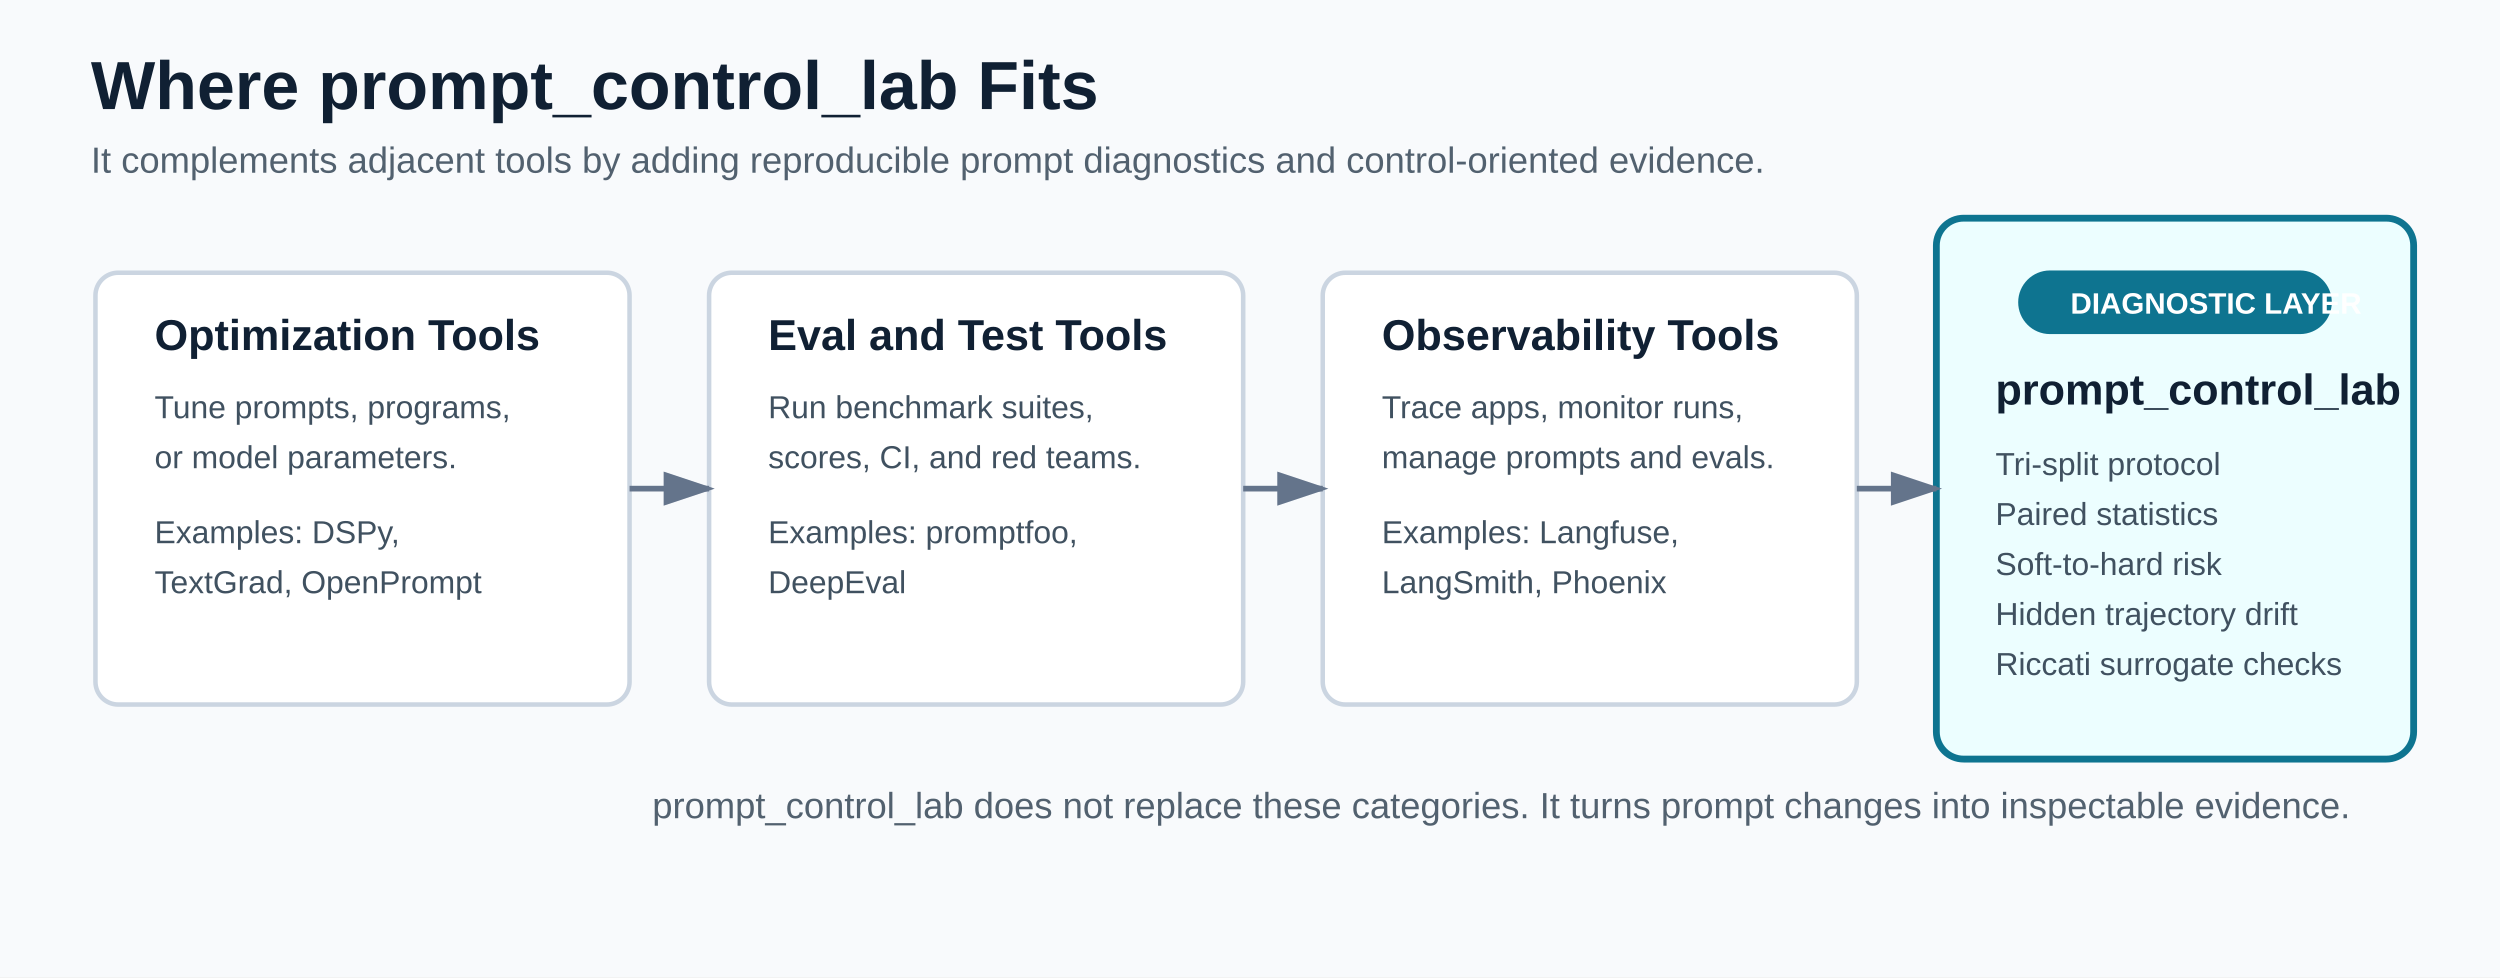
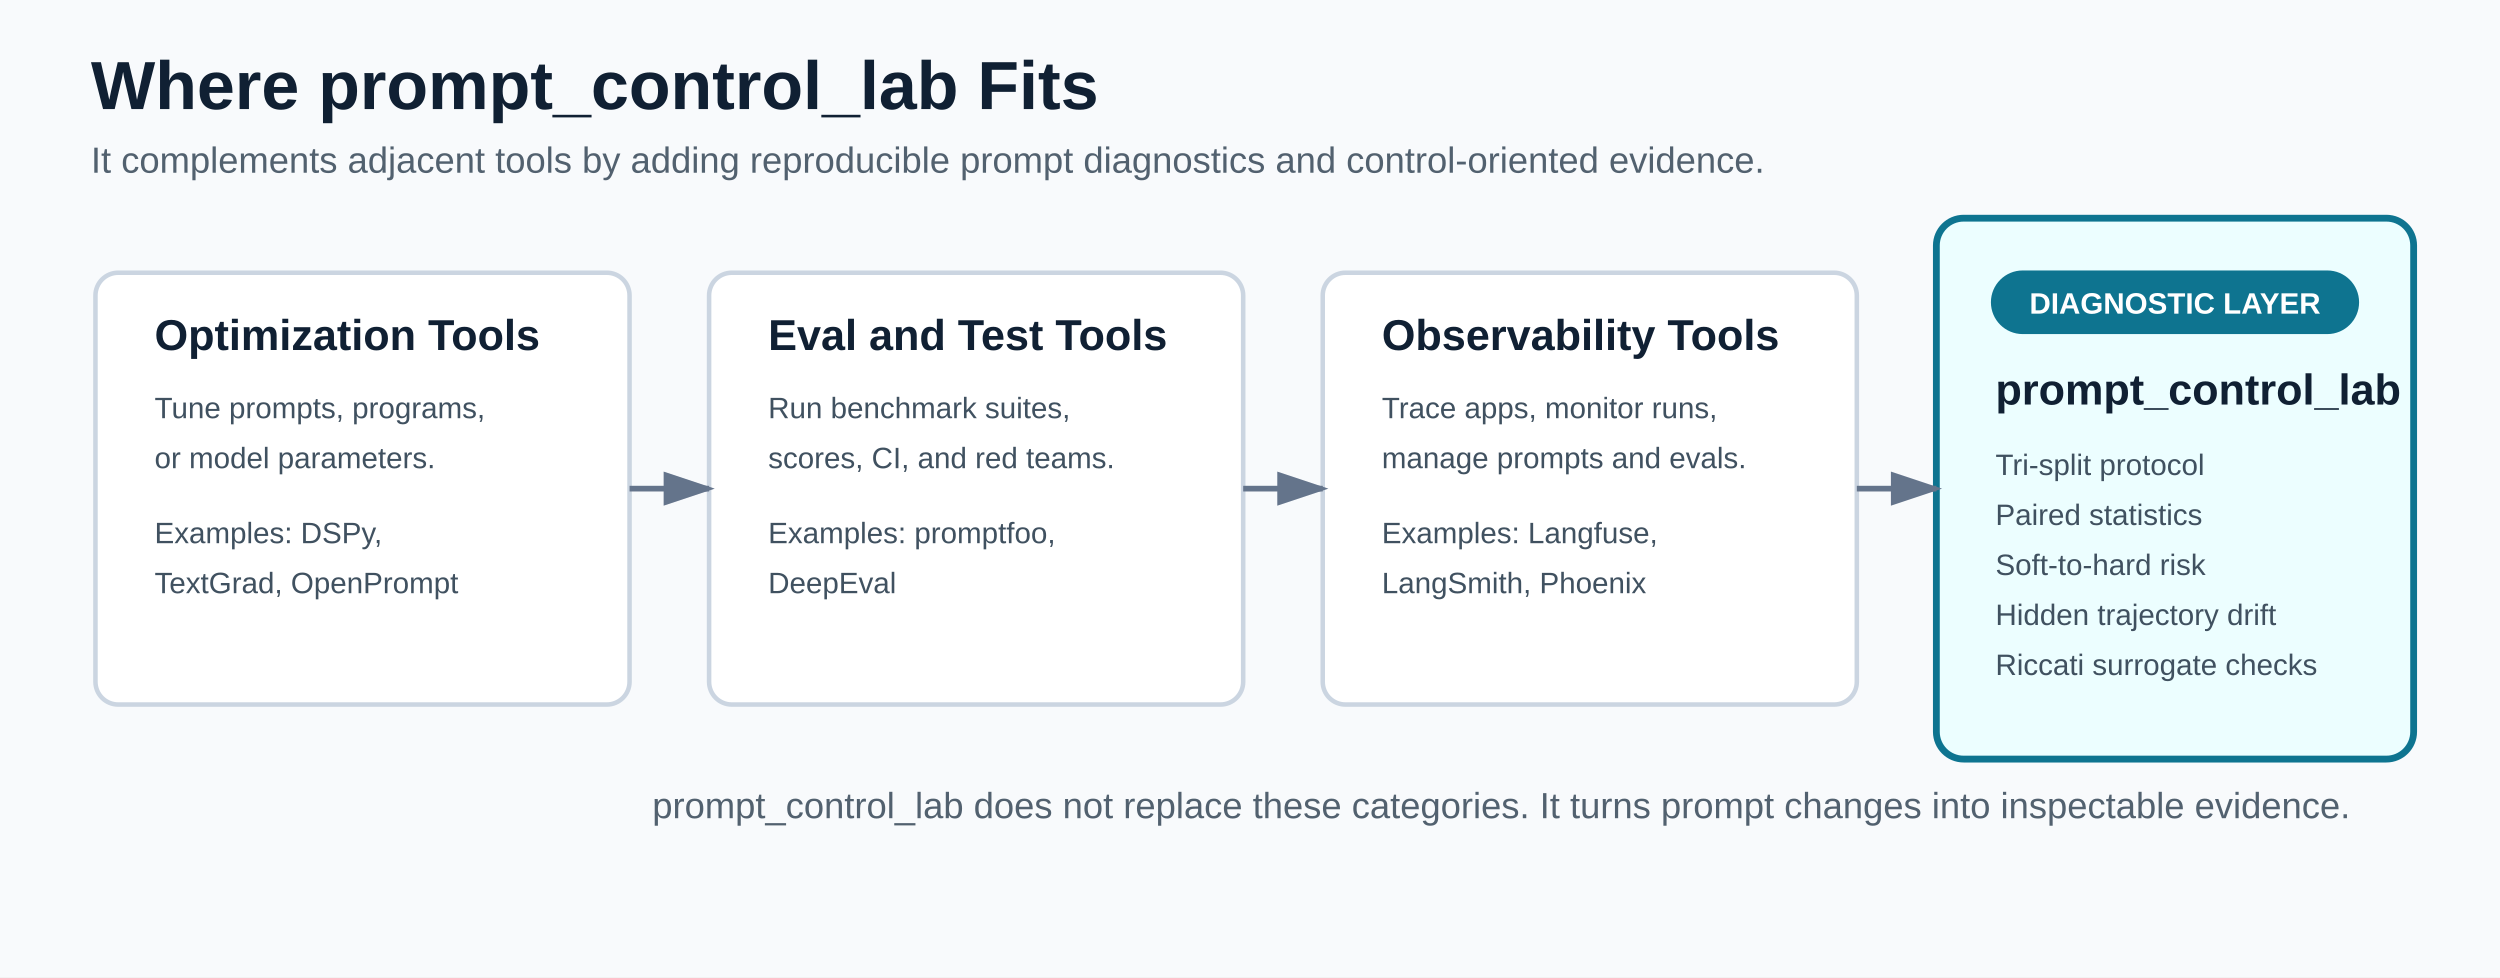
<svg xmlns="http://www.w3.org/2000/svg" width="1100" height="430" viewBox="0 0 1100 430" role="img" aria-labelledby="title desc">
  <defs>
    <style>
      .bg{fill:#f8fafc}.title{font:700 30px Arial,sans-serif;fill:#102033}.sub{font:400 16px Arial,sans-serif;fill:#52616f}
      .card{fill:#ffffff;stroke:#cbd5e1;stroke-width:2}.pcl{fill:#ecfeff;stroke:#0e7490;stroke-width:3}
-       .h{font:700 19px Arial,sans-serif;fill:#102033}.t{font:400 14px Arial,sans-serif;fill:#405160}.pill{fill:#0e7490}
+       .h{font:700 19px Arial,sans-serif;fill:#102033}.t{font:400 13px Arial,sans-serif;fill:#405160}.pill{fill:#0e7490}
      .pillText{font:700 13px Arial,sans-serif;fill:#ffffff}.arrow{stroke:#64748b;stroke-width:2.5;fill:none;marker-end:url(#arrow)}
    </style>
    <marker id="arrow" markerWidth="10" markerHeight="10" refX="8" refY="3" orient="auto">
      <path d="M0,0 L0,6 L9,3 z" fill="#64748b" />
    </marker>
  </defs>
  <rect class="bg" width="1100" height="430" />
  <text x="40" y="48" class="title">Where prompt_control_lab Fits</text>
  <text x="40" y="76" class="sub">It complements adjacent tools by adding reproducible prompt diagnostics and control-oriented evidence.</text>
  <rect x="42" y="120" width="235" height="190" rx="10" class="card" />
  <text x="68" y="154" class="h">Optimization Tools</text>
  <text x="68" y="184" class="t">Tune prompts, programs,</text>
  <text x="68" y="206" class="t">or model parameters.</text>
  <text x="68" y="239" class="t">Examples: DSPy,</text>
  <text x="68" y="261" class="t">TextGrad, OpenPrompt</text>
  <rect x="312" y="120" width="235" height="190" rx="10" class="card" />
  <text x="338" y="154" class="h">Eval and Test Tools</text>
  <text x="338" y="184" class="t">Run benchmark suites,</text>
  <text x="338" y="206" class="t">scores, CI, and red teams.</text>
  <text x="338" y="239" class="t">Examples: promptfoo,</text>
  <text x="338" y="261" class="t">DeepEval</text>
  <rect x="582" y="120" width="235" height="190" rx="10" class="card" />
  <text x="608" y="154" class="h">Observability Tools</text>
  <text x="608" y="184" class="t">Trace apps, monitor runs,</text>
  <text x="608" y="206" class="t">manage prompts and evals.</text>
  <text x="608" y="239" class="t">Examples: Langfuse,</text>
  <text x="608" y="261" class="t">LangSmith, Phoenix</text>
  <rect x="852" y="96" width="210" height="238" rx="12" class="pcl" />
-   <rect x="888" y="119" width="138" height="28" rx="14" class="pill" />
-   <text x="911" y="138" class="pillText">DIAGNOSTIC LAYER</text>
+   <rect x="876" y="119" width="162" height="28" rx="14" class="pill" />
+   <text x="957" y="138" text-anchor="middle" class="pillText">DIAGNOSTIC LAYER</text>
  <text x="878" y="178" class="h">prompt_control_lab</text>
  <text x="878" y="209" class="t">Tri-split protocol</text>
  <text x="878" y="231" class="t">Paired statistics</text>
  <text x="878" y="253" class="t">Soft-to-hard risk</text>
  <text x="878" y="275" class="t">Hidden trajectory drift</text>
  <text x="878" y="297" class="t">Riccati surrogate checks</text>
  <path d="M277 215 H312" class="arrow" />
  <path d="M547 215 H582" class="arrow" />
  <path d="M817 215 H852" class="arrow" />
  <text x="287" y="360" class="sub">prompt_control_lab does not replace these categories. It turns prompt changes into inspectable evidence.</text>
</svg>
